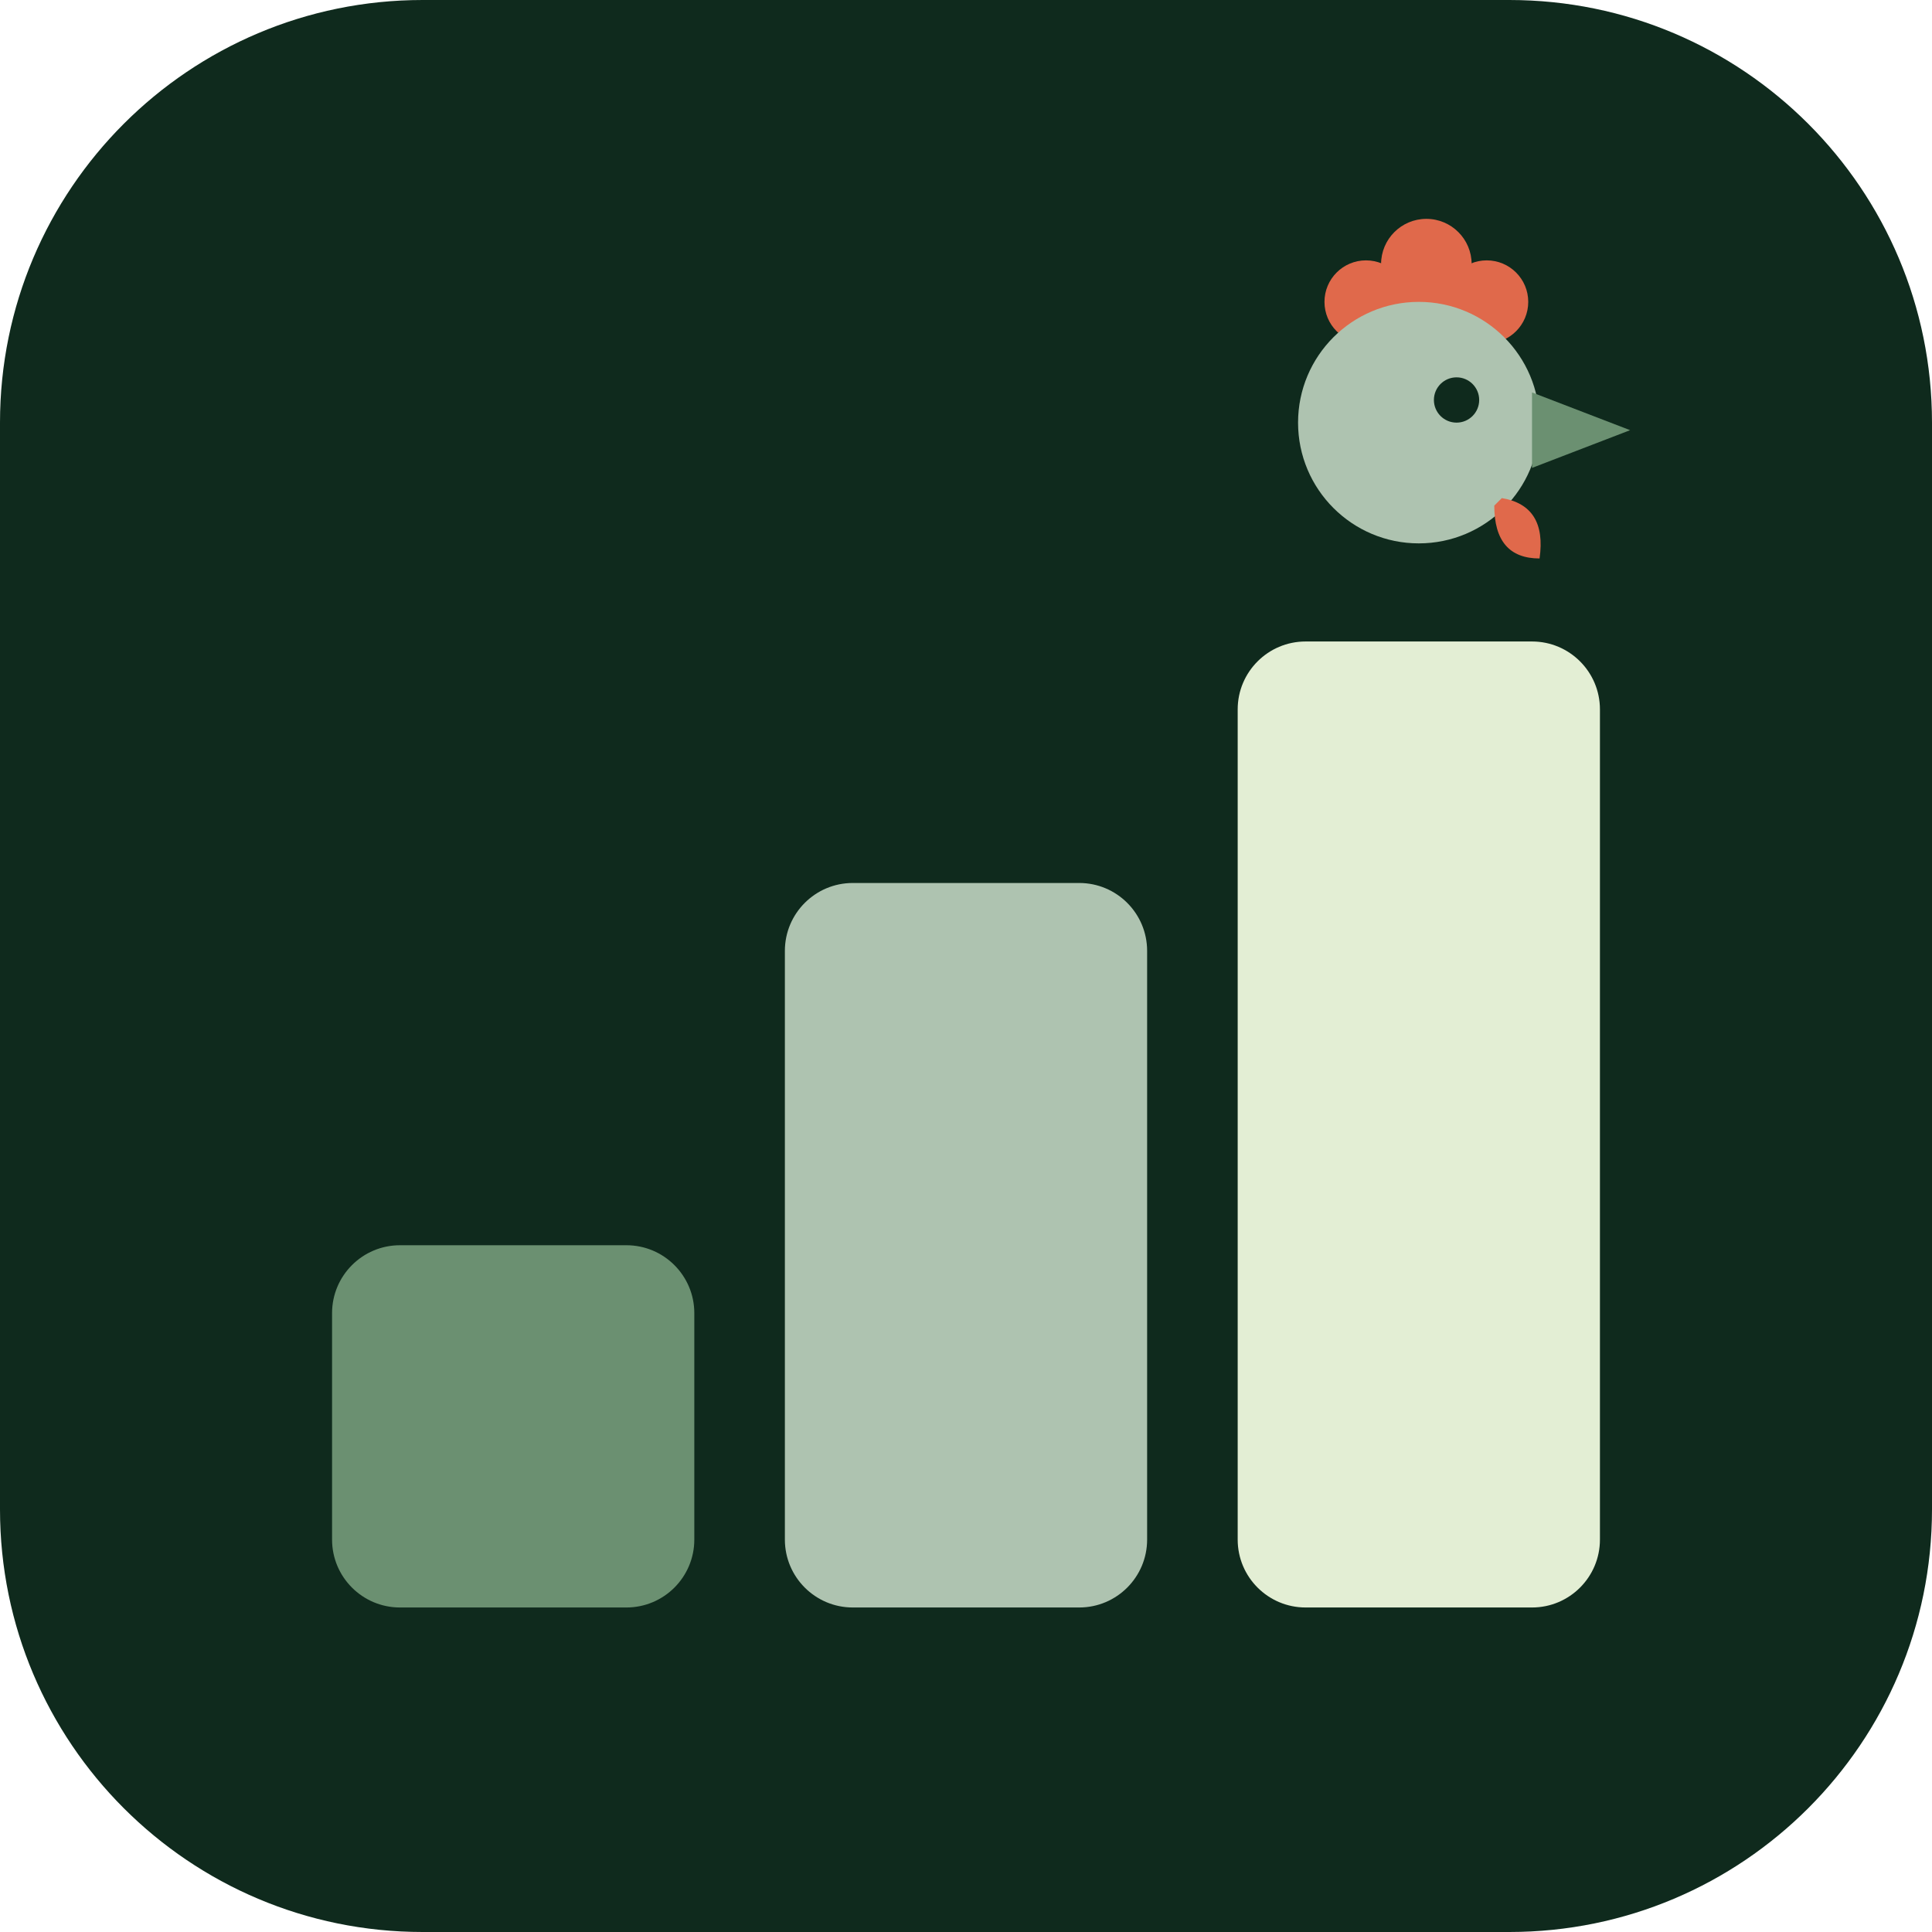
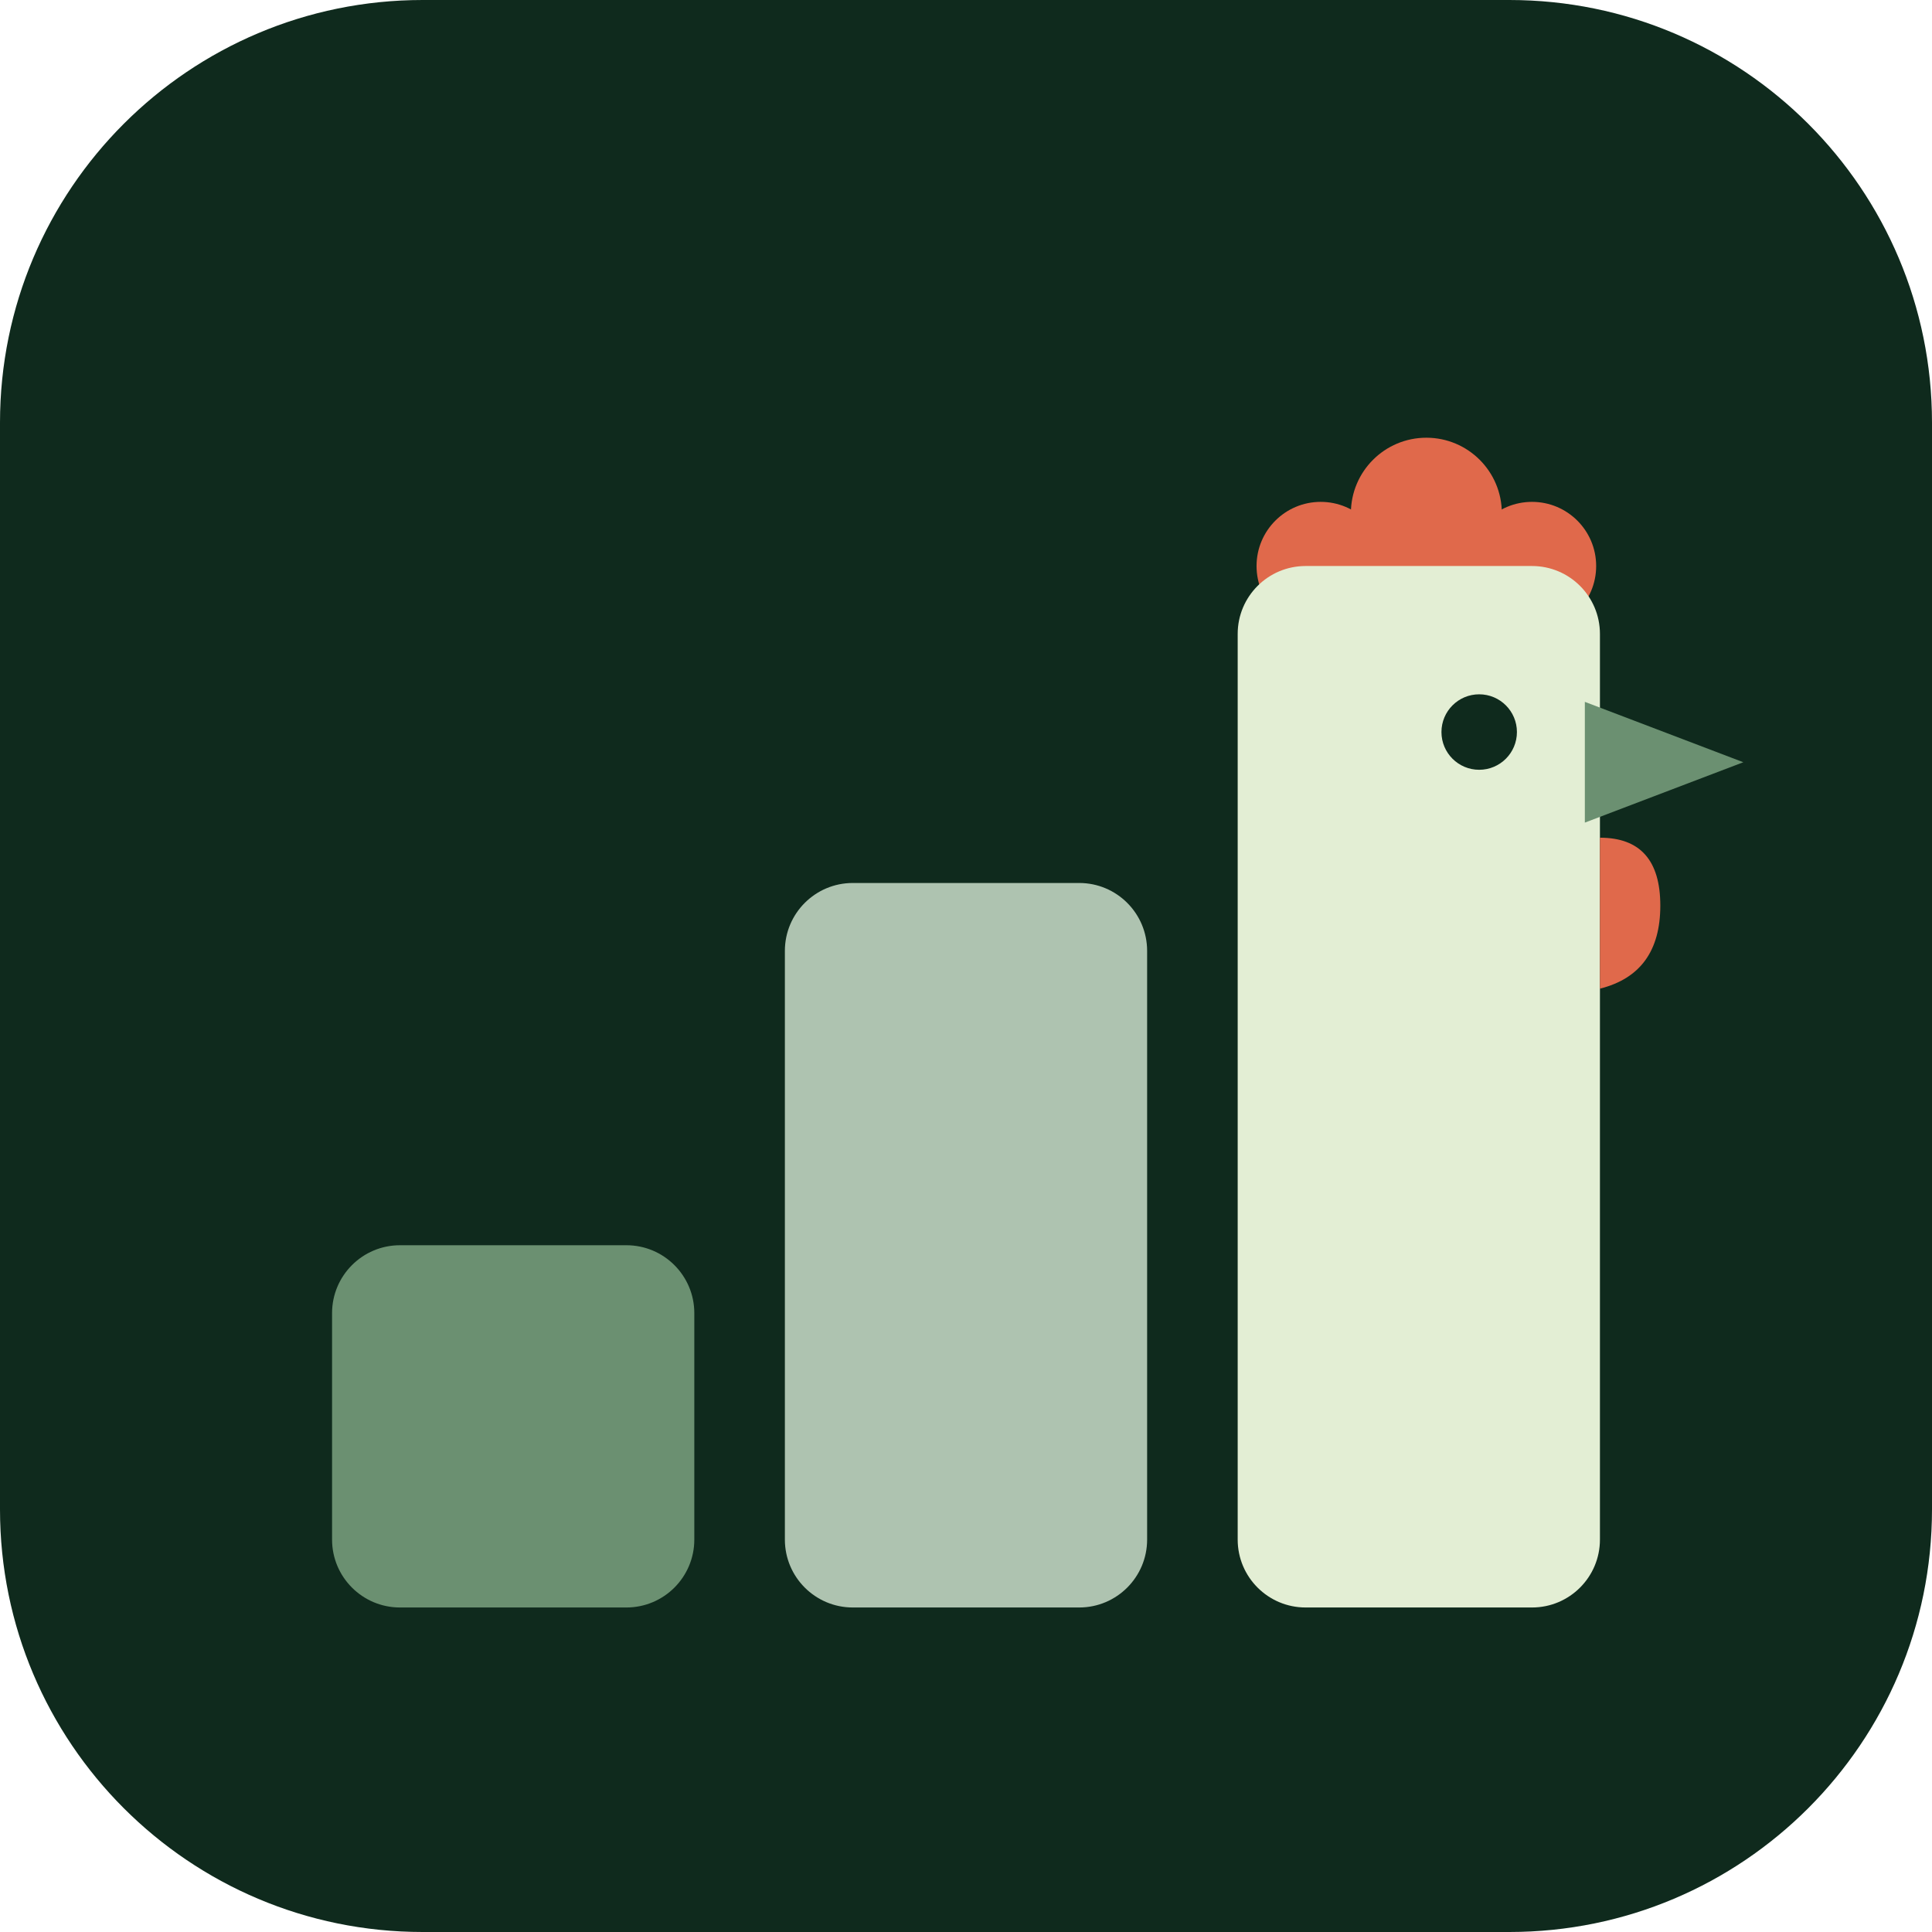
<svg xmlns="http://www.w3.org/2000/svg" viewBox="0 0 512 512">
  <rect width="512" height="512" rx="112" fill="#0F2A1D" />
  <rect x="88" y="330" width="96" height="96" rx="18" fill="#6B9071" />
  <rect x="208" y="234" width="96" height="192" rx="18" fill="#AEC3B0" />
-   <rect x="328" y="170" width="96" height="256" rx="18" fill="#E3EED4" />
-   <circle cx="362" cy="80" r="11" fill="#E0694B" />
-   <circle cx="378" cy="70" r="12" fill="#E0694B" />
-   <circle cx="394" cy="80" r="11" fill="#E0694B" />
-   <circle cx="376" cy="112" r="32" fill="#AEC3B0" />
-   <path d="M406 104 L432 114 L406 124 Z" fill="#6B9071" />
-   <circle cx="386" cy="106" r="6" fill="#0F2A1D" />
-   <path d="M398 132 q12 2 10 16 q-12 0-12-14z" fill="#E0694B" />
+   <circle cx="350" cy="150" r="17" fill="#E0694B" />
+   <circle cx="378" cy="136" r="20" fill="#E0694B" />
+   <circle cx="406" cy="150" r="17" fill="#E0694B" />
+   <rect x="328" y="150" width="96" height="276" rx="18" fill="#E3EED4" />
+   <path d="M420 186 L462 202 L420 218 Z" fill="#6B9071" />
+   <circle cx="392" cy="194" r="10" fill="#0F2A1D" />
+   <path d="M424 222 q16 0 16 18 q0 18-16 22 z" fill="#E0694B" />
</svg>
